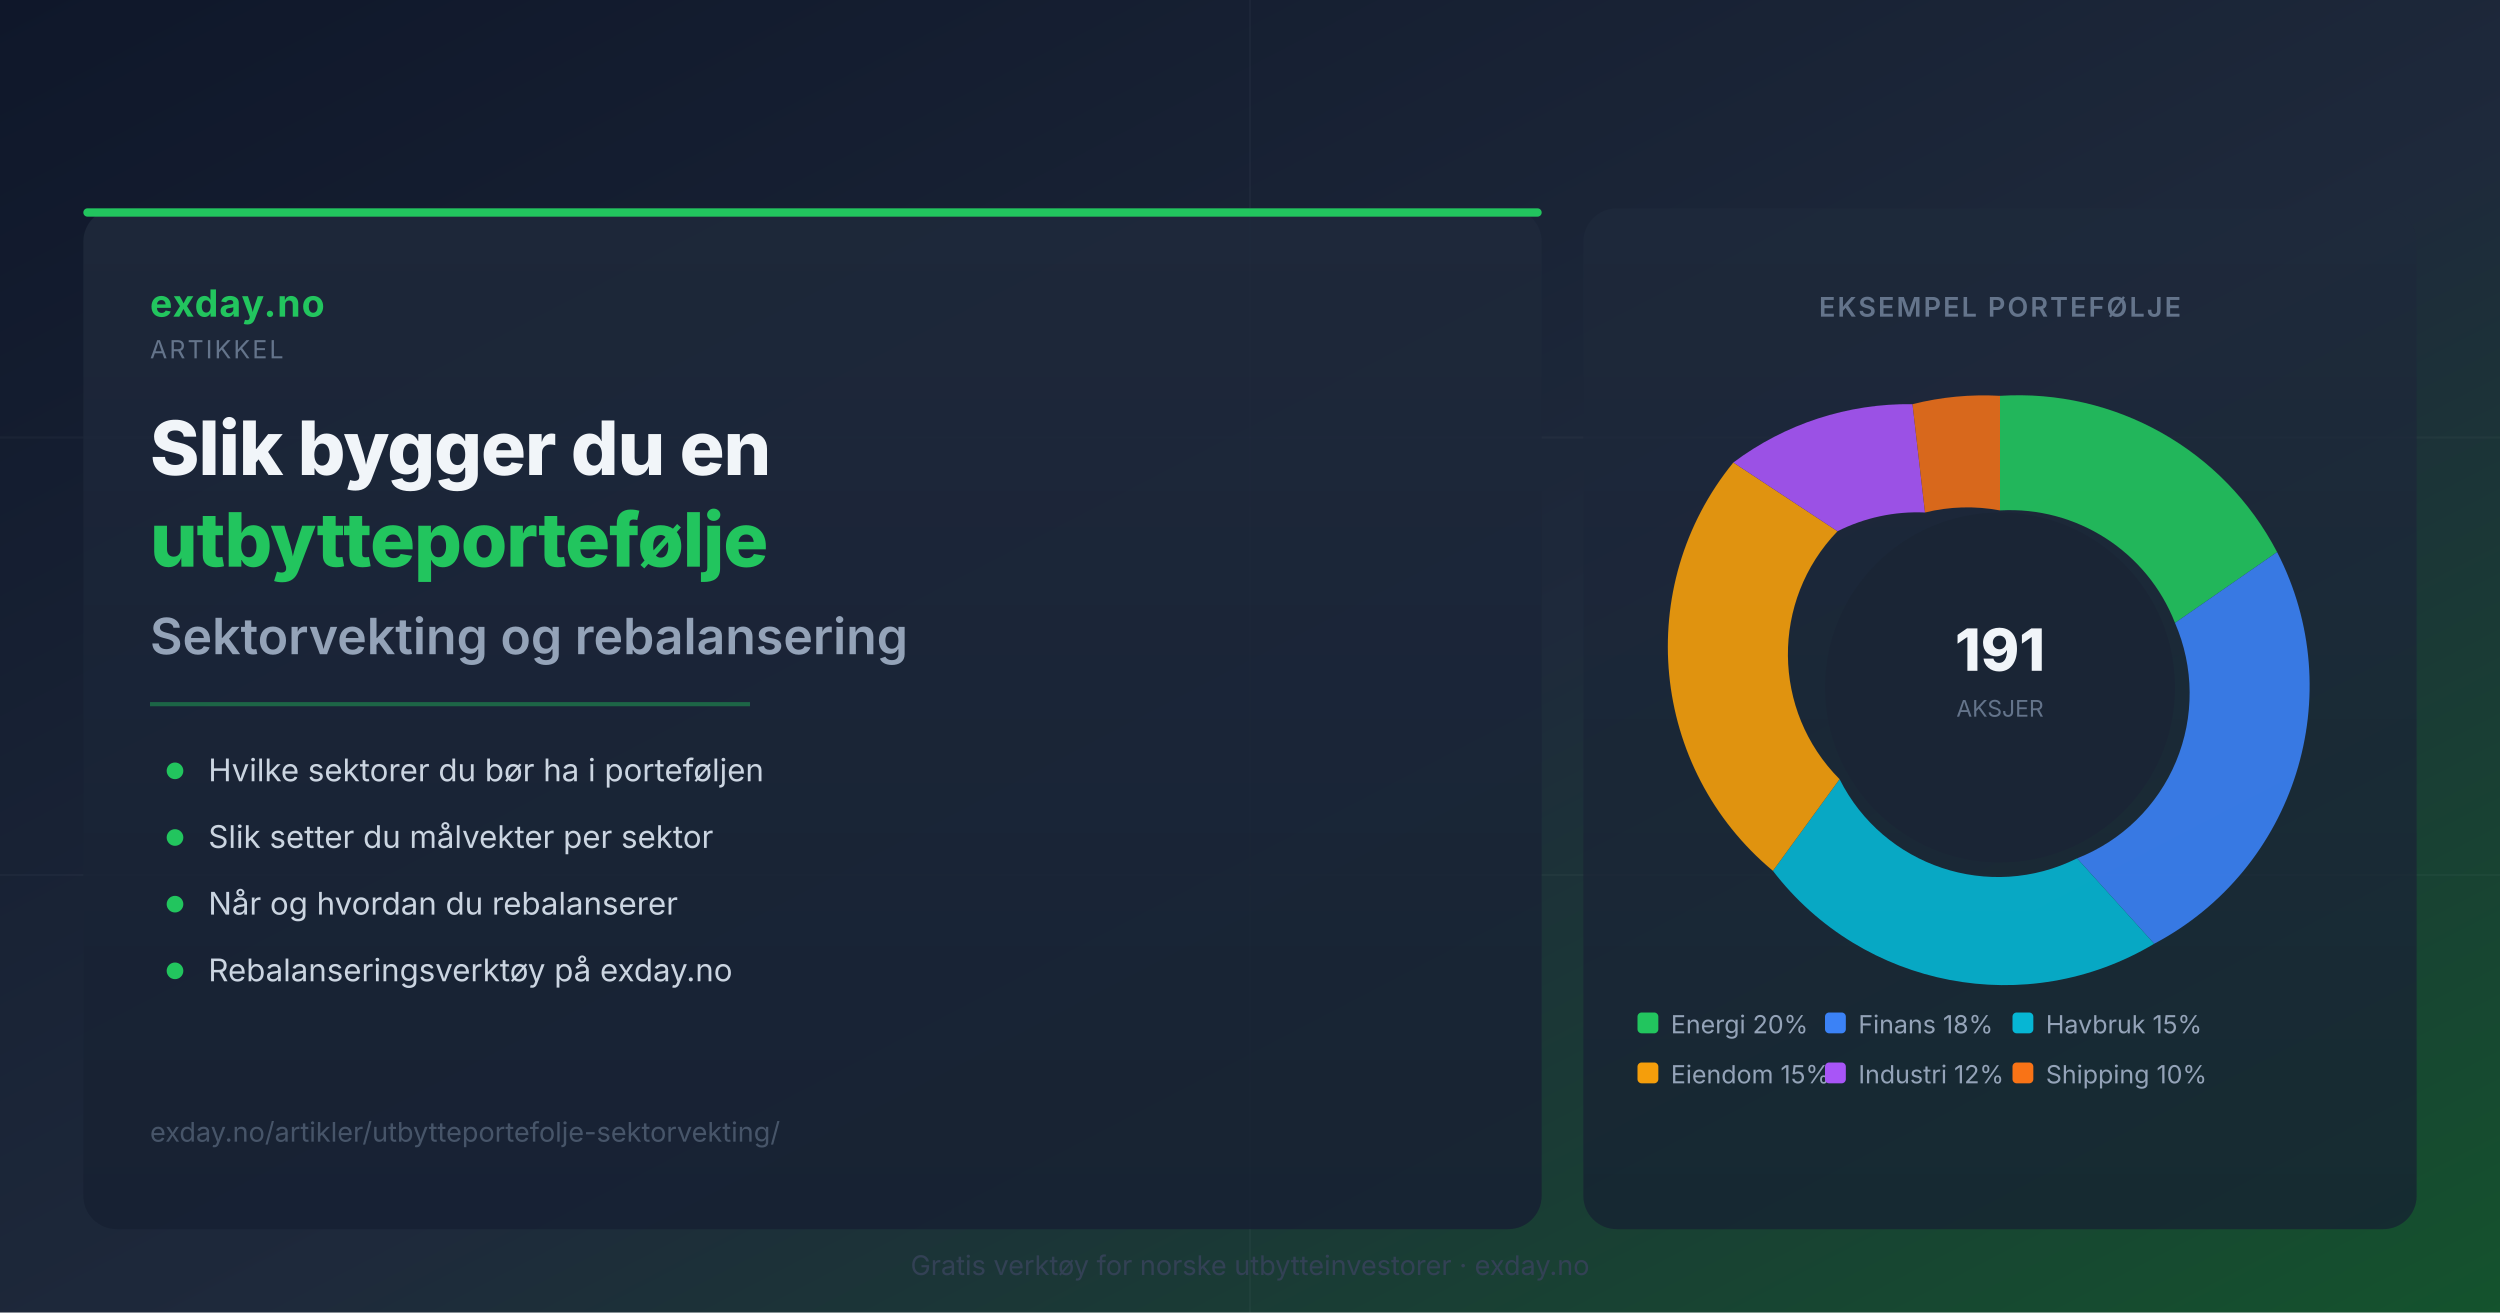
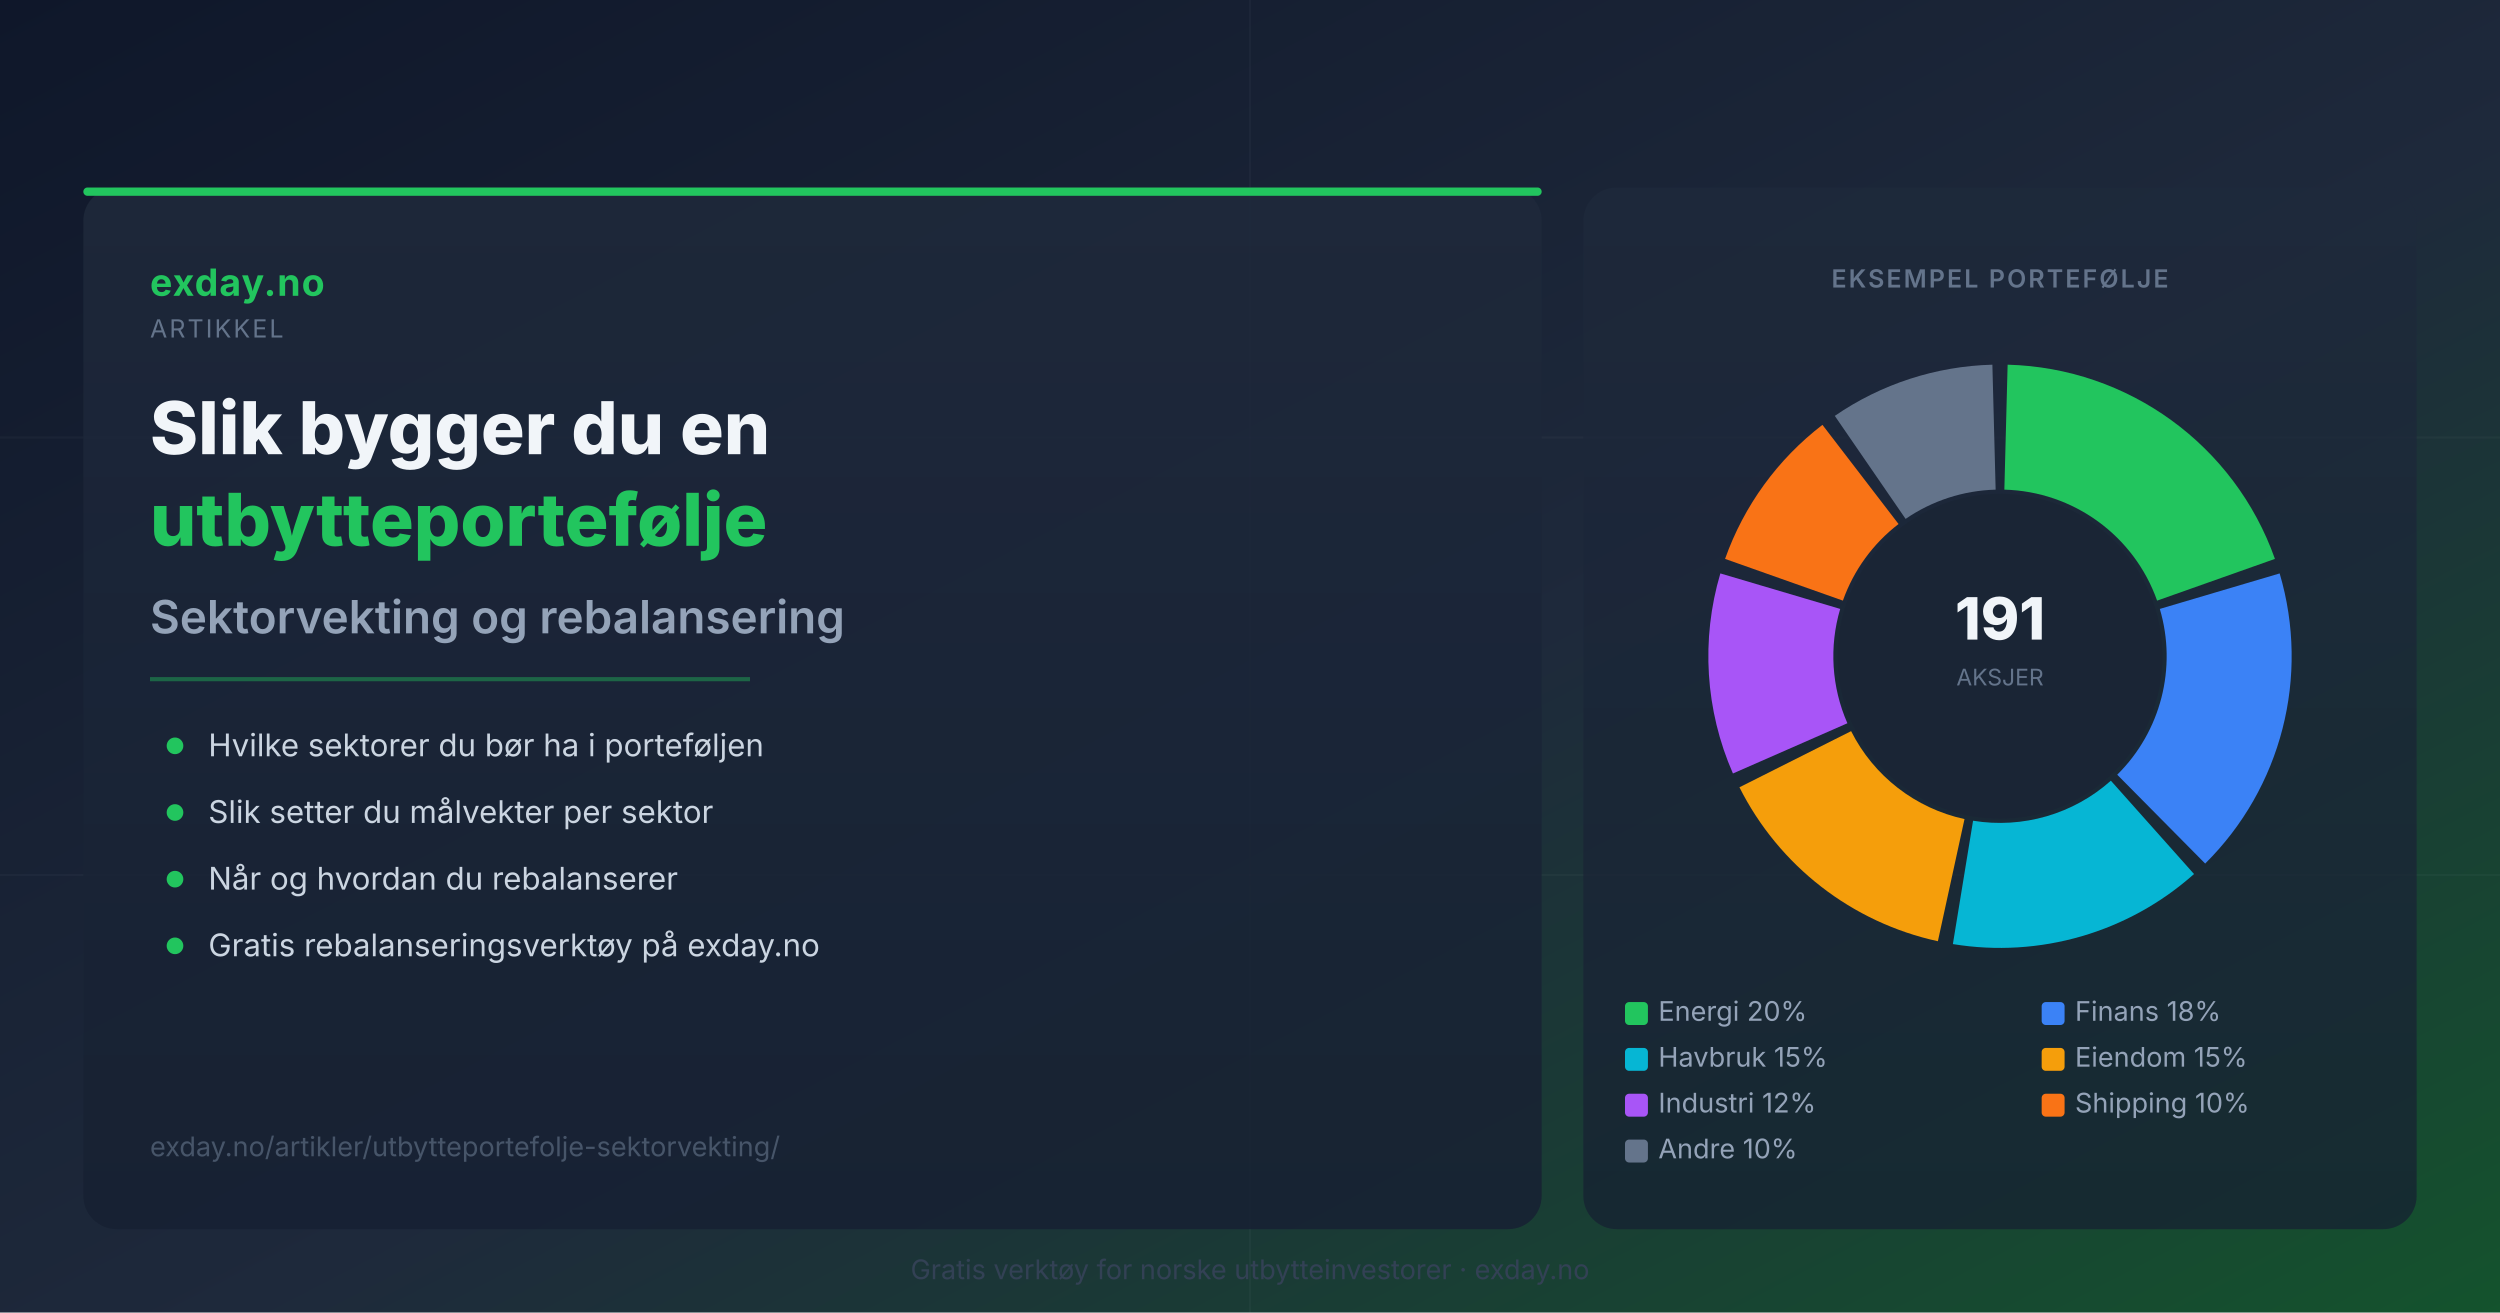
<svg xmlns="http://www.w3.org/2000/svg" width="1200" height="630" viewBox="0 0 1200 630" font-family="system-ui, -apple-system, 'Segoe UI', sans-serif">
  <defs>
    <linearGradient id="bg" x1="0%" y1="0%" x2="100%" y2="100%">
-       <stop offset="0%" style="stop-color:#0f172a" />
-       <stop offset="55%" style="stop-color:#1e293b" />
-       <stop offset="100%" style="stop-color:#14532d" />
+       <stop offset="0%" stop-color="#0f172a" />
+       <stop offset="55%" stop-color="#1e293b" />
+       <stop offset="100%" stop-color="#14532d" />
    </linearGradient>
    <linearGradient id="cardGrad" x1="0%" y1="0%" x2="0%" y2="100%">
-       <stop offset="0%" style="stop-color:#1e293b;stop-opacity:1" />
-       <stop offset="100%" style="stop-color:#162032;stop-opacity:1" />
+       <stop offset="0%" stop-color="#1e293b" />
+       <stop offset="100%" stop-color="#162032" />
    </linearGradient>
-     <clipPath id="roundCard">
-       <rect x="40" y="100" width="700" height="490" rx="16" />
-     </clipPath>
-     <clipPath id="roundRight">
-       <rect x="760" y="100" width="400" height="490" rx="16" />
-     </clipPath>
-     <filter id="glow">
-       <feGaussianBlur stdDeviation="3" result="blur" />
-       <feMerge>
-         <feMergeNode in="blur" />
-         <feMergeNode in="SourceGraphic" />
-       </feMerge>
-     </filter>
  </defs>
  <rect width="1200" height="630" fill="url(#bg)" />
  <line x1="0" y1="210" x2="1200" y2="210" stroke="#ffffff" stroke-opacity="0.03" stroke-width="1" />
  <line x1="0" y1="420" x2="1200" y2="420" stroke="#ffffff" stroke-opacity="0.03" stroke-width="1" />
  <line x1="600" y1="0" x2="600" y2="630" stroke="#ffffff" stroke-opacity="0.03" stroke-width="1" />
-   <rect x="40" y="100" width="700" height="490" rx="16" fill="url(#cardGrad)" opacity="0.85" />
-   <rect x="40" y="100" width="700" height="4" rx="2" fill="#22c55e" />
-   <text x="72" y="152" font-size="18" font-weight="700" fill="#22c55e" letter-spacing="0.5">exday.no</text>
-   <text x="72" y="172" font-size="12" fill="#64748b" letter-spacing="1">ARTIKKEL</text>
-   <text x="72" y="228" font-size="36" font-weight="800" fill="#f1f5f9" letter-spacing="-0.5">Slik bygger du en</text>
-   <text x="72" y="272" font-size="36" font-weight="800" fill="#22c55e" letter-spacing="-0.5">utbytteportefølje</text>
-   <text x="72" y="314" font-size="24" font-weight="600" fill="#94a3b8">Sektorvekting og rebalansering</text>
-   <line x1="72" y1="338" x2="360" y2="338" stroke="#22c55e" stroke-width="2" stroke-opacity="0.4" />
-   <circle cx="84" cy="370" r="4" fill="#22c55e" />
-   <text x="100" y="375" font-size="15" fill="#cbd5e1">Hvilke sektorer du bør ha i porteføljen</text>
-   <circle cx="84" cy="402" r="4" fill="#22c55e" />
-   <text x="100" y="407" font-size="15" fill="#cbd5e1">Slik setter du målvekter per sektor</text>
-   <circle cx="84" cy="434" r="4" fill="#22c55e" />
-   <text x="100" y="439" font-size="15" fill="#cbd5e1">Når og hvordan du rebalanserer</text>
-   <circle cx="84" cy="466" r="4" fill="#22c55e" />
-   <text x="100" y="471" font-size="15" fill="#cbd5e1">Rebalanseringsverktøy på exday.no</text>
-   <text x="72" y="548" font-size="13" fill="#475569">exday.no/artikler/utbytteportefolje-sektorvekting/</text>
-   <rect x="760" y="100" width="400" height="490" rx="16" fill="url(#cardGrad)" opacity="0.75" />
-   <text x="960" y="152" font-size="13" font-weight="600" fill="#64748b" text-anchor="middle" letter-spacing="1">EKSEMPEL PORTEFØLJE</text>
-   <path d="M 960 190 A 140 140 0 0 1 1093 265 L 1044 299 A 85 85 0 0 0 960 245 Z" fill="#22c55e" opacity="0.9" />
-   <path d="M 1093 265 A 140 140 0 0 1 1034 453 L 997 412 A 85 85 0 0 0 1044 299 Z" fill="#3b82f6" opacity="0.9" />
-   <path d="M 1034 453 A 140 140 0 0 1 851 418 L 883 374 A 85 85 0 0 0 997 412 Z" fill="#06b6d4" opacity="0.9" />
-   <path d="M 851 418 A 140 140 0 0 1 832 222 L 882 255 A 85 85 0 0 0 883 374 Z" fill="#f59e0b" opacity="0.9" />
-   <path d="M 832 222 A 140 140 0 0 1 918 194 L 924 246 A 85 85 0 0 0 882 255 Z" fill="#a855f7" opacity="0.9" />
-   <path d="M 918 194 A 140 140 0 0 1 960 190 L 960 245 A 85 85 0 0 0 924 246 Z" fill="#f97316" opacity="0.85" />
-   <circle cx="960" cy="330" r="84" fill="#1a2535" />
-   <text x="960" y="322" font-size="28" font-weight="800" fill="#f1f5f9" text-anchor="middle">191</text>
-   <text x="960" y="344" font-size="11" fill="#64748b" text-anchor="middle">AKSJER</text>
-   <rect x="786" y="486" width="10" height="10" rx="2" fill="#22c55e" />
-   <text x="802" y="496" font-size="12" fill="#94a3b8">Energi 20%</text>
-   <rect x="876" y="486" width="10" height="10" rx="2" fill="#3b82f6" />
-   <text x="892" y="496" font-size="12" fill="#94a3b8">Finans 18%</text>
-   <rect x="966" y="486" width="10" height="10" rx="2" fill="#06b6d4" />
-   <text x="982" y="496" font-size="12" fill="#94a3b8">Havbruk 15%</text>
-   <rect x="786" y="510" width="10" height="10" rx="2" fill="#f59e0b" />
-   <text x="802" y="520" font-size="12" fill="#94a3b8">Eiendom 15%</text>
-   <rect x="876" y="510" width="10" height="10" rx="2" fill="#a855f7" />
-   <text x="892" y="520" font-size="12" fill="#94a3b8">Industri 12%</text>
-   <rect x="966" y="510" width="10" height="10" rx="2" fill="#f97316" />
-   <text x="982" y="520" font-size="12" fill="#94a3b8">Shipping 10%</text>
-   <text x="600" y="612" font-size="13" fill="#334155" text-anchor="middle">Gratis verktøy for norske utbytteinvestorer · exday.no</text>
+   <rect x="40" y="90" width="700" height="500" rx="16" fill="url(#cardGrad)" opacity="0.85" />
+   <rect x="40" y="90" width="700" height="4" rx="2" fill="#22c55e" />
+   <text x="72" y="142" font-size="18" font-weight="700" fill="#22c55e" letter-spacing="0.5">exday.no</text>
+   <text x="72" y="162" font-size="12" fill="#64748b" letter-spacing="1">ARTIKKEL</text>
+   <text x="72" y="218" font-size="35" font-weight="800" fill="#f1f5f9">Slik bygger du en</text>
+   <text x="72" y="262" font-size="35" font-weight="800" fill="#22c55e">utbytteportefølje</text>
+   <text x="72" y="304" font-size="22" font-weight="600" fill="#94a3b8">Sektorvekting og rebalansering</text>
+   <line x1="72" y1="326" x2="360" y2="326" stroke="#22c55e" stroke-width="2" stroke-opacity="0.4" />
+   <circle cx="84" cy="358" r="4" fill="#22c55e" />
+   <text x="100" y="363" font-size="15" fill="#cbd5e1">Hvilke sektorer du bør ha i porteføljen</text>
+   <circle cx="84" cy="390" r="4" fill="#22c55e" />
+   <text x="100" y="395" font-size="15" fill="#cbd5e1">Slik setter du målvekter per sektor</text>
+   <circle cx="84" cy="422" r="4" fill="#22c55e" />
+   <text x="100" y="427" font-size="15" fill="#cbd5e1">Når og hvordan du rebalanserer</text>
+   <circle cx="84" cy="454" r="4" fill="#22c55e" />
+   <text x="100" y="459" font-size="15" fill="#cbd5e1">Gratis rebalanseringsverktøy på exday.no</text>
+   <text x="72" y="555" font-size="13" fill="#475569">exday.no/artikler/utbytteportefolje-sektorvekting/</text>
+   <rect x="760" y="90" width="400" height="500" rx="16" fill="url(#cardGrad)" opacity="0.75" />
+   <text x="960" y="138" font-size="12" font-weight="600" fill="#64748b" text-anchor="middle" letter-spacing="1">EKSEMPEL PORTEFØLJE</text>
+   <path d="M 963.66 175.05 A 140 140 0 0 1 1091.97 268.27 L 1035.41 288.30 A 80 80 0 0 0 962.09 235.03 Z" fill="#22c55e" />
+   <path d="M 1094.23 275.24 A 140 140 0 0 1 1058.48 414.51 L 1016.27 371.86 A 80 80 0 0 0 1036.71 292.28 Z" fill="#3b82f6" />
+   <path d="M 1053.13 419.53 A 140 140 0 0 1 937.38 453.16 L 947.07 393.95 A 80 80 0 0 0 1013.22 374.73 Z" fill="#06b6d4" />
+   <path d="M 930.18 451.79 A 140 140 0 0 1 834.93 377.90 L 888.53 350.95 A 80 80 0 0 0 942.96 393.16 Z" fill="#f59e0b" />
+   <path d="M 831.81 371.27 A 140 140 0 0 1 825.77 275.24 L 883.29 292.28 A 80 80 0 0 0 886.75 347.16 Z" fill="#a855f7" />
+   <path d="M 828.03 268.27 A 140 140 0 0 1 874.77 203.93 L 911.30 251.53 A 80 80 0 0 0 884.59 288.30 Z" fill="#f97316" />
+   <path d="M 880.70 199.62 A 140 140 0 0 1 956.34 175.05 L 957.91 235.03 A 80 80 0 0 0 914.69 249.07 Z" fill="#64748b" />
+   <circle cx="960" cy="315" r="78" fill="#1a2535" />
+   <text x="960" y="307" font-size="28" font-weight="800" fill="#f1f5f9" text-anchor="middle">191</text>
+   <text x="960" y="329" font-size="11" fill="#64748b" text-anchor="middle">AKSJER</text>
+   <rect x="780" y="481" width="11" height="11" rx="2" fill="#22c55e" />
+   <text x="796" y="490" font-size="13" fill="#94a3b8">Energi 20%</text>
+   <rect x="980" y="481" width="11" height="11" rx="2" fill="#3b82f6" />
+   <text x="996" y="490" font-size="13" fill="#94a3b8">Finans 18%</text>
+   <rect x="780" y="503" width="11" height="11" rx="2" fill="#06b6d4" />
+   <text x="796" y="512" font-size="13" fill="#94a3b8">Havbruk 15%</text>
+   <rect x="980" y="503" width="11" height="11" rx="2" fill="#f59e0b" />
+   <text x="996" y="512" font-size="13" fill="#94a3b8">Eiendom 15%</text>
+   <rect x="780" y="525" width="11" height="11" rx="2" fill="#a855f7" />
+   <text x="796" y="534" font-size="13" fill="#94a3b8">Industri 12%</text>
+   <rect x="980" y="525" width="11" height="11" rx="2" fill="#f97316" />
+   <text x="996" y="534" font-size="13" fill="#94a3b8">Shipping 10%</text>
+   <rect x="780" y="547" width="11" height="11" rx="2" fill="#64748b" />
+   <text x="796" y="556" font-size="13" fill="#94a3b8">Andre 10%</text>
+   <text x="600" y="614" font-size="13" fill="#334155" text-anchor="middle">Gratis verktøy for norske utbytteinvestorer · exday.no</text>
</svg>
